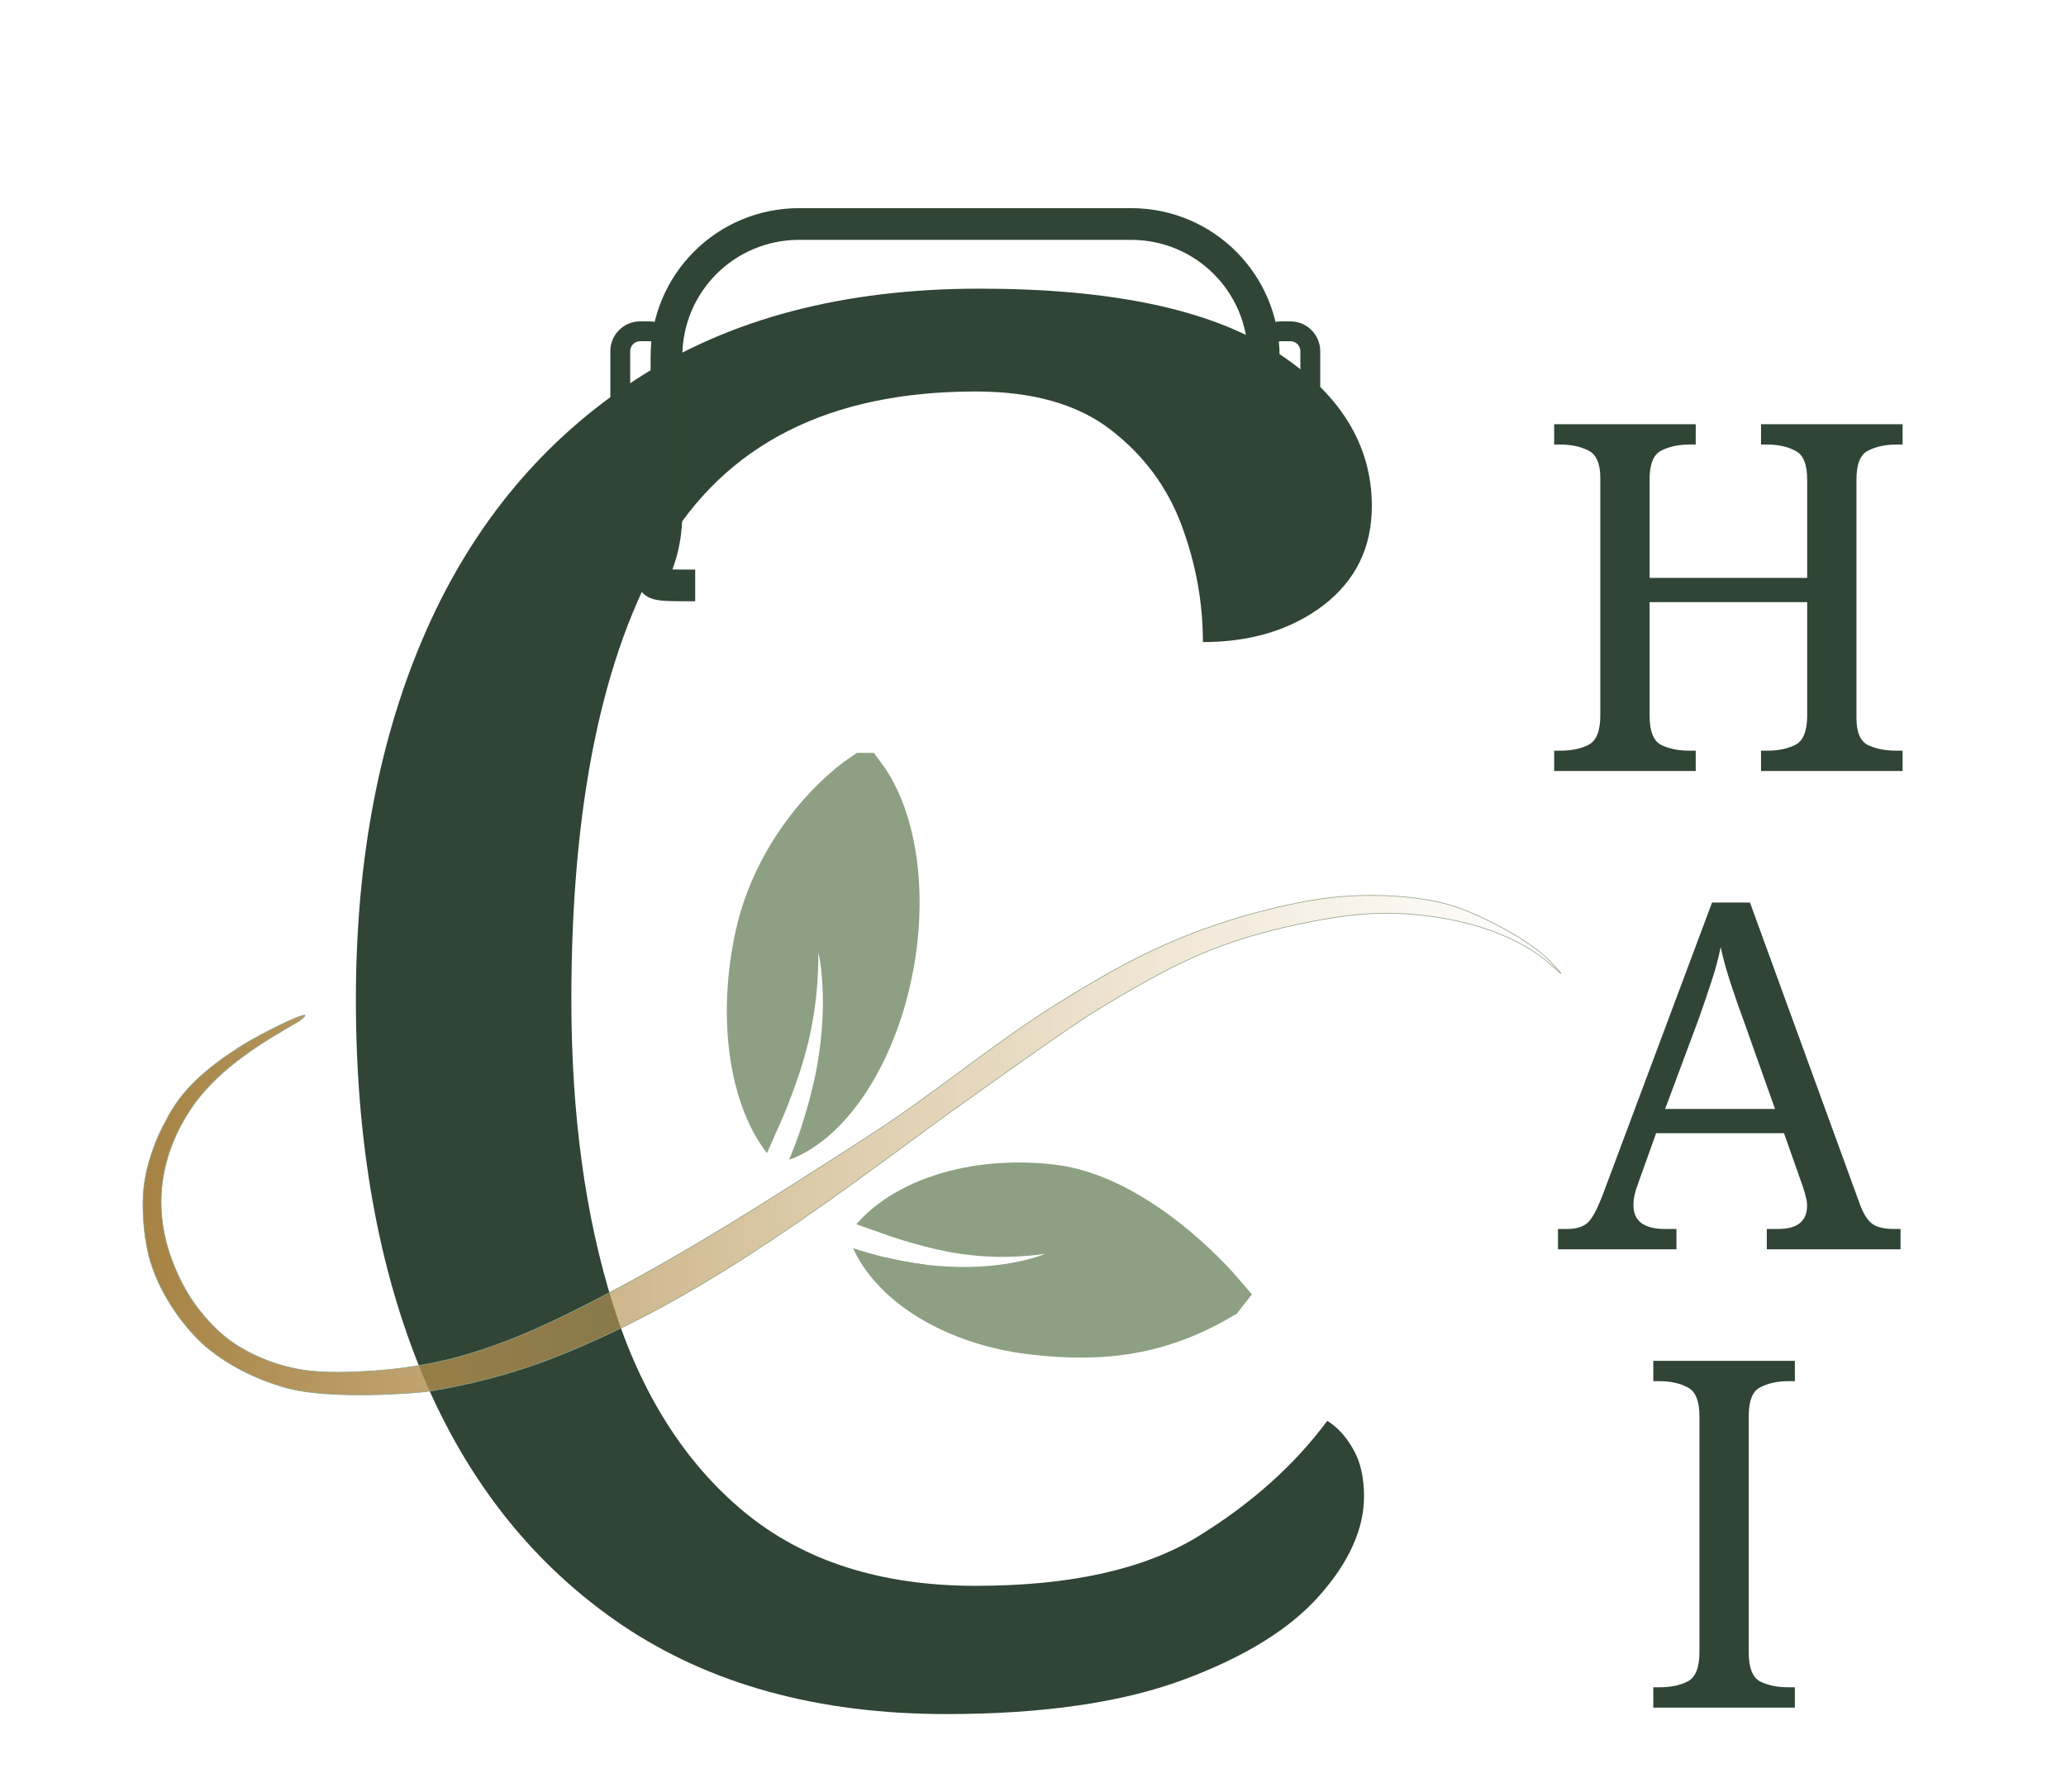
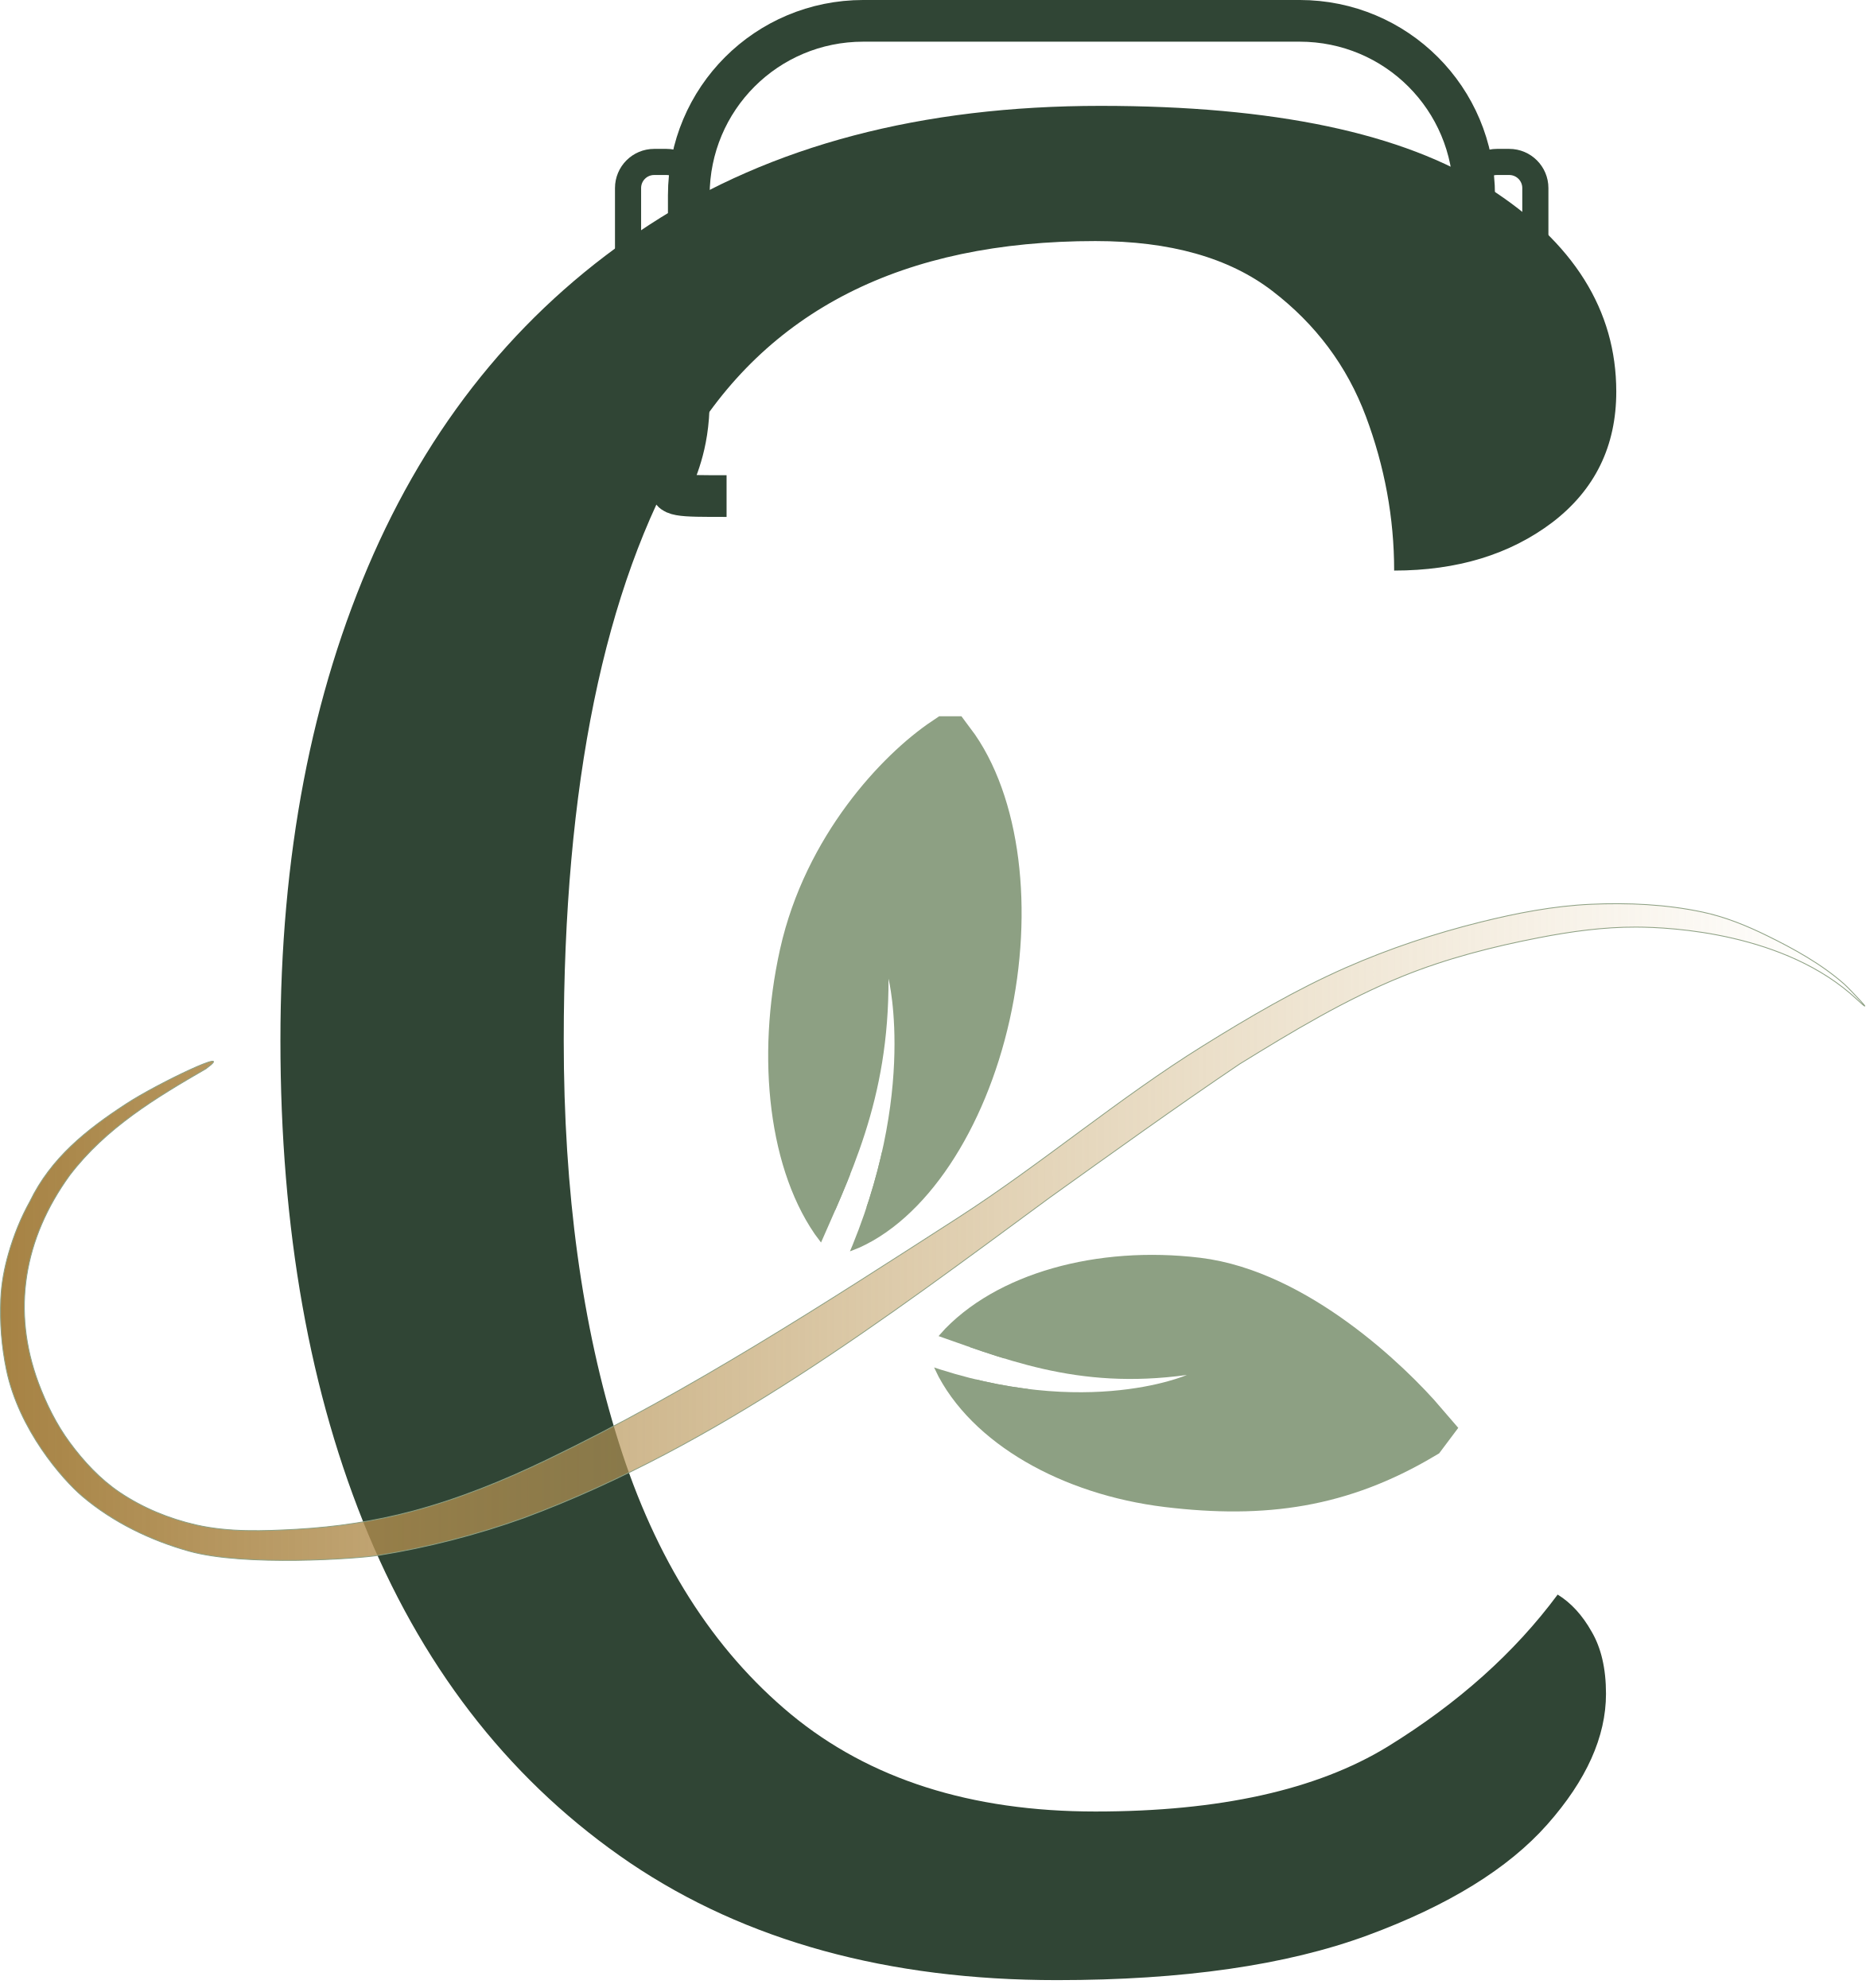
- <svg xmlns="http://www.w3.org/2000/svg" xmlns:xlink="http://www.w3.org/1999/xlink" width="312" height="270.667" viewBox="0 0 82.55 71.614" version="1.1" id="svg1" xml:space="preserve">
+ <svg xmlns="http://www.w3.org/2000/svg" xmlns:xlink="http://www.w3.org/1999/xlink" width="214.24" height="228.38" viewBox="0 0 56.684 60.426" version="1.1" id="svg1" xml:space="preserve">
  <defs id="defs1">
    <linearGradient id="linearGradient20">
      <stop style="stop-color:#a68243;stop-opacity:1;" offset="0" id="stop20" />
      <stop style="stop-color:#d6b577;stop-opacity:0;" offset="1" id="stop21" />
    </linearGradient>
    <clipPath clipPathUnits="userSpaceOnUse" id="clipPath17">
      <path style="opacity:1;fill:#edbaba;fill-opacity:1;stroke:#cacaca;stroke-width:0.024;stroke-dasharray:none;stroke-opacity:1" d="m 66.679,53.297 c 1.103,-2.308 2.286,-4.365 2.27,-7.736 0,0 0.956,3.444 -1.513,8.228 -0.136,0.264 -0.757,-0.492 -0.757,-0.492 z" id="path17" display="none" />
      <path id="lpe_path-effect17" style="opacity:1;fill:#edbaba;fill-opacity:1;stroke:#cacaca;stroke-width:0.024;stroke-dasharray:none;stroke-opacity:1" class="powerclip" d="m 60.28,33.043 h 17.726 v 25.234 h -17.726 z m 6.399,20.255 c 0,0 0.62,0.756 0.757,0.492 2.47,-4.783 1.513,-8.228 1.513,-8.228 0.016,3.371 -1.166,5.428 -2.27,7.736 z" />
    </clipPath>
    <clipPath clipPathUnits="userSpaceOnUse" id="clipath_lpe_path-effect19">
      <path style="opacity:1;fill:#edbaba;fill-opacity:1;stroke:#cacaca;stroke-width:0.024;stroke-dasharray:none;stroke-opacity:1" d="m 66.679,53.297 c 1.103,-2.308 2.286,-4.365 2.27,-7.736 0,0 0.956,3.444 -1.513,8.228 -0.136,0.264 -0.757,-0.492 -0.757,-0.492 z" id="path19" display="none" />
      <path id="lpe_path-effect19" style="opacity:1;fill:#edbaba;fill-opacity:1;stroke:#cacaca;stroke-width:0.024;stroke-dasharray:none;stroke-opacity:1" class="powerclip" d="M 60.28,32.43 H 78.118 V 58.277 H 60.28 Z m 6.399,20.867 c 0,0 0.62,0.756 0.757,0.492 2.47,-4.783 1.513,-8.228 1.513,-8.228 0.016,3.371 -1.166,5.428 -2.27,7.736 z" />
    </clipPath>
    <linearGradient xlink:href="#linearGradient20" id="linearGradient21" x1="33.791" y1="60.663" x2="90.241" y2="60.663" gradientUnits="userSpaceOnUse" />
  </defs>
-   <g id="layer2" transform="translate(-28.09237,-14.9007)">
+   <g id="layer1" transform="translate(-33.79141,-23.21978)" />
+   <g id="layer2" transform="translate(-33.79141,-23.21978)">
    <text xml:space="preserve" style="font-style:normal;font-variant:normal;font-weight:normal;font-stretch:normal;font-size:77.611px;font-family:Garamond;-inkscape-font-specification:'Garamond, Normal';font-variant-ligatures:normal;font-variant-caps:normal;font-variant-numeric:normal;font-variant-east-asian:normal;writing-mode:lr-tb;direction:ltr;opacity:1;fill:#304535;fill-opacity:1;stroke-width:0.265" x="37.889" y="82.622" id="text1">
      <tspan id="tspan1" style="font-style:normal;font-variant:normal;font-weight:normal;font-stretch:normal;font-size:77.611px;font-family:Garamond;-inkscape-font-specification:'Garamond, Normal';font-variant-ligatures:normal;font-variant-caps:normal;font-variant-numeric:normal;font-variant-east-asian:normal;fill:#304535;fill-opacity:1;stroke-width:0.265" x="37.889" y="82.622">C</tspan>
-     </text>
-     <text xml:space="preserve" style="font-style:normal;font-variant:normal;font-weight:normal;font-stretch:normal;font-size:19.403px;font-family:Garamond;-inkscape-font-specification:'Garamond, Normal';font-variant-ligatures:normal;font-variant-caps:normal;font-variant-numeric:normal;font-variant-east-asian:normal;writing-mode:lr-tb;direction:ltr;fill:#304535;fill-opacity:1;stroke-width:0.265" x="89.457" y="45.713" id="text2">
-       <tspan id="tspan2" style="font-style:normal;font-variant:normal;font-weight:normal;font-stretch:normal;font-size:19.403px;font-family:Garamond;-inkscape-font-specification:'Garamond, Normal';font-variant-ligatures:normal;font-variant-caps:normal;font-variant-numeric:normal;font-variant-east-asian:normal;stroke-width:0.265" x="89.457" y="45.713">H</tspan>
-     </text>
-     <text xml:space="preserve" style="font-style:normal;font-variant:normal;font-weight:normal;font-stretch:normal;font-size:19.403px;font-family:Garamond;-inkscape-font-specification:'Garamond, Normal';font-variant-ligatures:normal;font-variant-caps:normal;font-variant-numeric:normal;font-variant-east-asian:normal;writing-mode:lr-tb;direction:ltr;fill:#304535;fill-opacity:1;stroke-width:0.265" x="90.343" y="64.832" id="text3">
-       <tspan id="tspan3" style="font-style:normal;font-variant:normal;font-weight:normal;font-stretch:normal;font-size:19.403px;font-family:Garamond;-inkscape-font-specification:'Garamond, Normal';font-variant-ligatures:normal;font-variant-caps:normal;font-variant-numeric:normal;font-variant-east-asian:normal;stroke-width:0.265" x="90.343" y="64.832">A</tspan>
-     </text>
-     <text xml:space="preserve" style="font-style:normal;font-variant:normal;font-weight:normal;font-stretch:normal;font-size:19.403px;font-family:Garamond;-inkscape-font-specification:'Garamond, Normal';font-variant-ligatures:normal;font-variant-caps:normal;font-variant-numeric:normal;font-variant-east-asian:normal;writing-mode:lr-tb;direction:ltr;fill:#304535;fill-opacity:1;stroke-width:0.265" x="93.418" y="83.147" id="text4">
-       <tspan id="tspan4" style="font-style:normal;font-variant:normal;font-weight:normal;font-stretch:normal;font-size:19.403px;font-family:Garamond;-inkscape-font-specification:'Garamond, Normal';font-variant-ligatures:normal;font-variant-caps:normal;font-variant-numeric:normal;font-variant-east-asian:normal;stroke-width:0.265" x="93.418" y="83.147">I</tspan>
    </text>
    <g id="g9">
      <path id="rect5" style="opacity:1;fill:none;stroke:#304535;stroke-width:1.267" d="m 55.87,38.298 c -2.938,0 -1.148,0.018 -1.148,-2.921 v -6.22 c 0,-2.938 2.366,-5.304 5.304,-5.304 h 13.257 c 2.938,0 5.304,2.366 5.304,5.304 v 6.22 c 0,2.938 1.912,0.782 -1.026,0.782" />
      <rect style="opacity:1;fill:none;fill-opacity:1;stroke:#304535;stroke-width:0.794;stroke-dasharray:none;stroke-opacity:1" id="rect7" width="1.961" height="5.328" x="52.876" y="28.142" rx="0.794" />
      <rect style="opacity:1;fill:none;fill-opacity:1;stroke:#304535;stroke-width:0.794;stroke-dasharray:none;stroke-opacity:1" id="rect9" width="1.961" height="5.328" x="78.486" y="28.142" rx="0.794" />
      <ellipse style="opacity:1;fill:#304535;fill-opacity:1;stroke:#304535;stroke-width:0.794;stroke-dasharray:none;stroke-opacity:1" id="path9" cx="61.736" cy="28.998" rx="1.175" ry="1.252" />
      <ellipse style="opacity:1;fill:#304535;fill-opacity:1;stroke:#304535;stroke-width:0.794;stroke-dasharray:none;stroke-opacity:1" id="ellipse9" cx="71.269" cy="28.998" rx="1.175" ry="1.252" />
    </g>
    <path id="path10" style="opacity:1;fill:#8da083;fill-opacity:1;stroke:#8da083;stroke-width:1.796;stroke-dasharray:none;stroke-opacity:1" d="m 70.742,39.213 c -1.375,0.837 -3.518,2.911 -4.215,5.741 -0.694,2.831 -0.294,5.688 1.018,7.268 1.86,-0.654 3.517,-2.911 4.214,-5.74 0.695,-2.831 0.295,-5.689 -1.016,-7.269 z" clip-path="url(#clipPath17)" transform="matrix(1,0,0,1.100977,-8.158333,2.806235)" />
    <path id="path18" style="opacity:1;fill:#8da083;fill-opacity:1;stroke:#8da083;stroke-width:1.796;stroke-dasharray:none;stroke-opacity:1" d="m 71.377,38.805 c -1.271,0.879 -4.152,3.319 -4.849,6.15 -0.694,2.831 -0.294,5.688 1.018,7.268 1.86,-0.654 3.517,-2.911 4.214,-5.74 0.695,-2.831 0.66,-5.123 -0.382,-7.677 z" clip-path="url(#clipath_lpe_path-effect19)" transform="matrix(0.1268517,1.048758,-1.000292,0.1329979,106.6848,-13.35788)" />
    <path style="opacity:1;fill:url(#linearGradient21);fill-opacity:1;stroke:#8da083;stroke-width:0.026;stroke-dasharray:none;stroke-opacity:1" d="m 40.058,55.7 c -1.543,0.893 -3.048,1.8 -4.148,3.241 -1.402,1.938 -1.766,4.116 -0.951,6.314 0.24,0.638 0.547,1.261 0.951,1.81 0.423,0.574 0.922,1.113 1.512,1.512 0.701,0.473 1.509,0.807 2.333,0.994 0.998,0.226 2.046,0.187 3.068,0.13 1.179,-0.067 2.359,-0.243 3.5,-0.547 1.416,-0.377 2.785,-0.935 4.105,-1.571 4.347,-2.094 8.415,-4.734 12.472,-7.346 2.55,-1.643 4.873,-3.627 7.449,-5.229 1.401,-0.871 2.832,-1.713 4.343,-2.377 1.316,-0.578 2.689,-1.036 4.084,-1.383 1.097,-0.273 2.219,-0.491 3.349,-0.542 1.14,-0.052 2.298,7.96e-4 3.414,0.239 0.675,0.144 1.325,0.409 1.945,0.713 0.828,0.406 1.651,0.861 2.344,1.469 0.147,0.129 1.081,1.11 0.374,0.454 -2.159,-2.005 -5.617,-2.179 -6.694,-2.182 -0.993,-0.003 -1.986,0.134 -2.96,0.324 -1.403,0.273 -2.802,0.63 -4.127,1.167 -1.74,0.704 -3.361,1.684 -4.959,2.67 -1.944,1.312 -3.849,2.685 -5.757,4.05 -5.02,3.691 -10.094,7.553 -15.988,9.744 -1.442,0.517 -2.938,0.903 -4.451,1.145 -0.615,0.098 -4.033,0.342 -5.726,-0.13 -1.17,-0.326 -2.314,-0.879 -3.241,-1.664 -0.614,-0.52 -1.933,-2.029 -2.312,-3.846 -0.147,-0.707 -0.205,-1.439 -0.173,-2.161 0.021,-0.467 0.108,-0.933 0.238,-1.383 0.157,-0.546 0.371,-1.081 0.648,-1.577 0.639,-1.322 1.72,-2.18 2.917,-2.96 0.966,-0.634 3.406,-1.788 2.441,-1.08 z" id="path20" />
  </g>
</svg>
